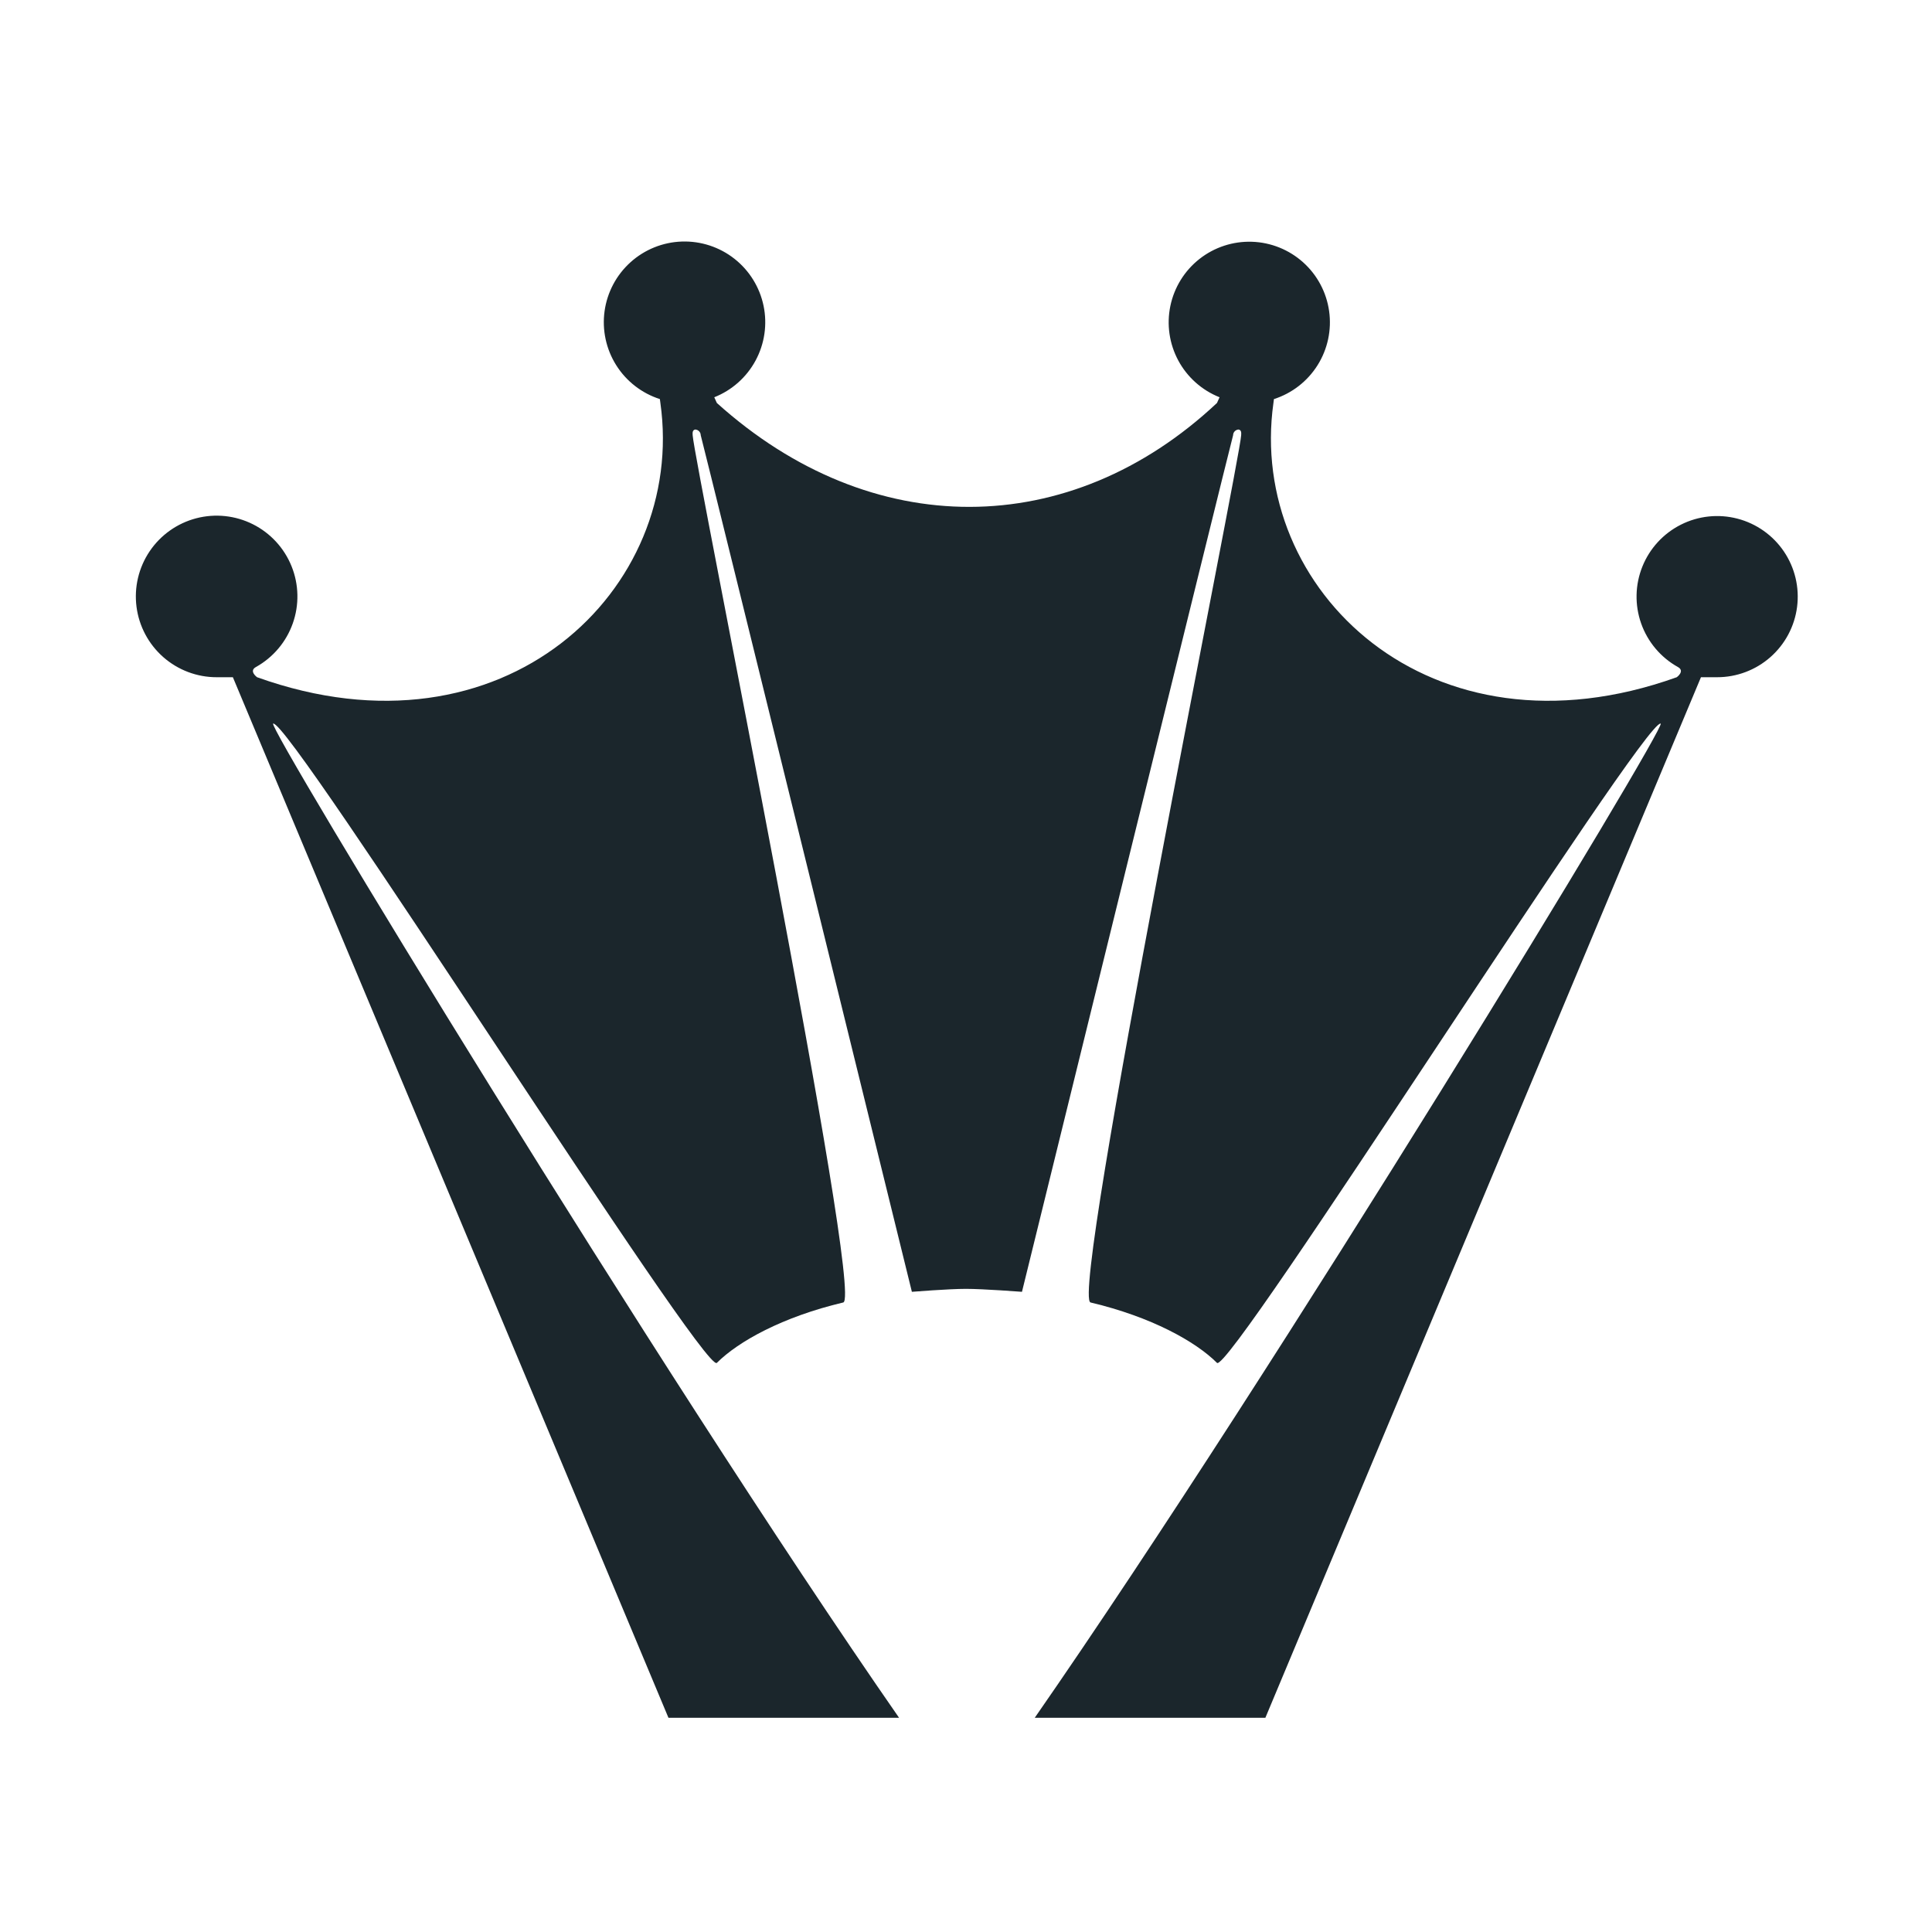
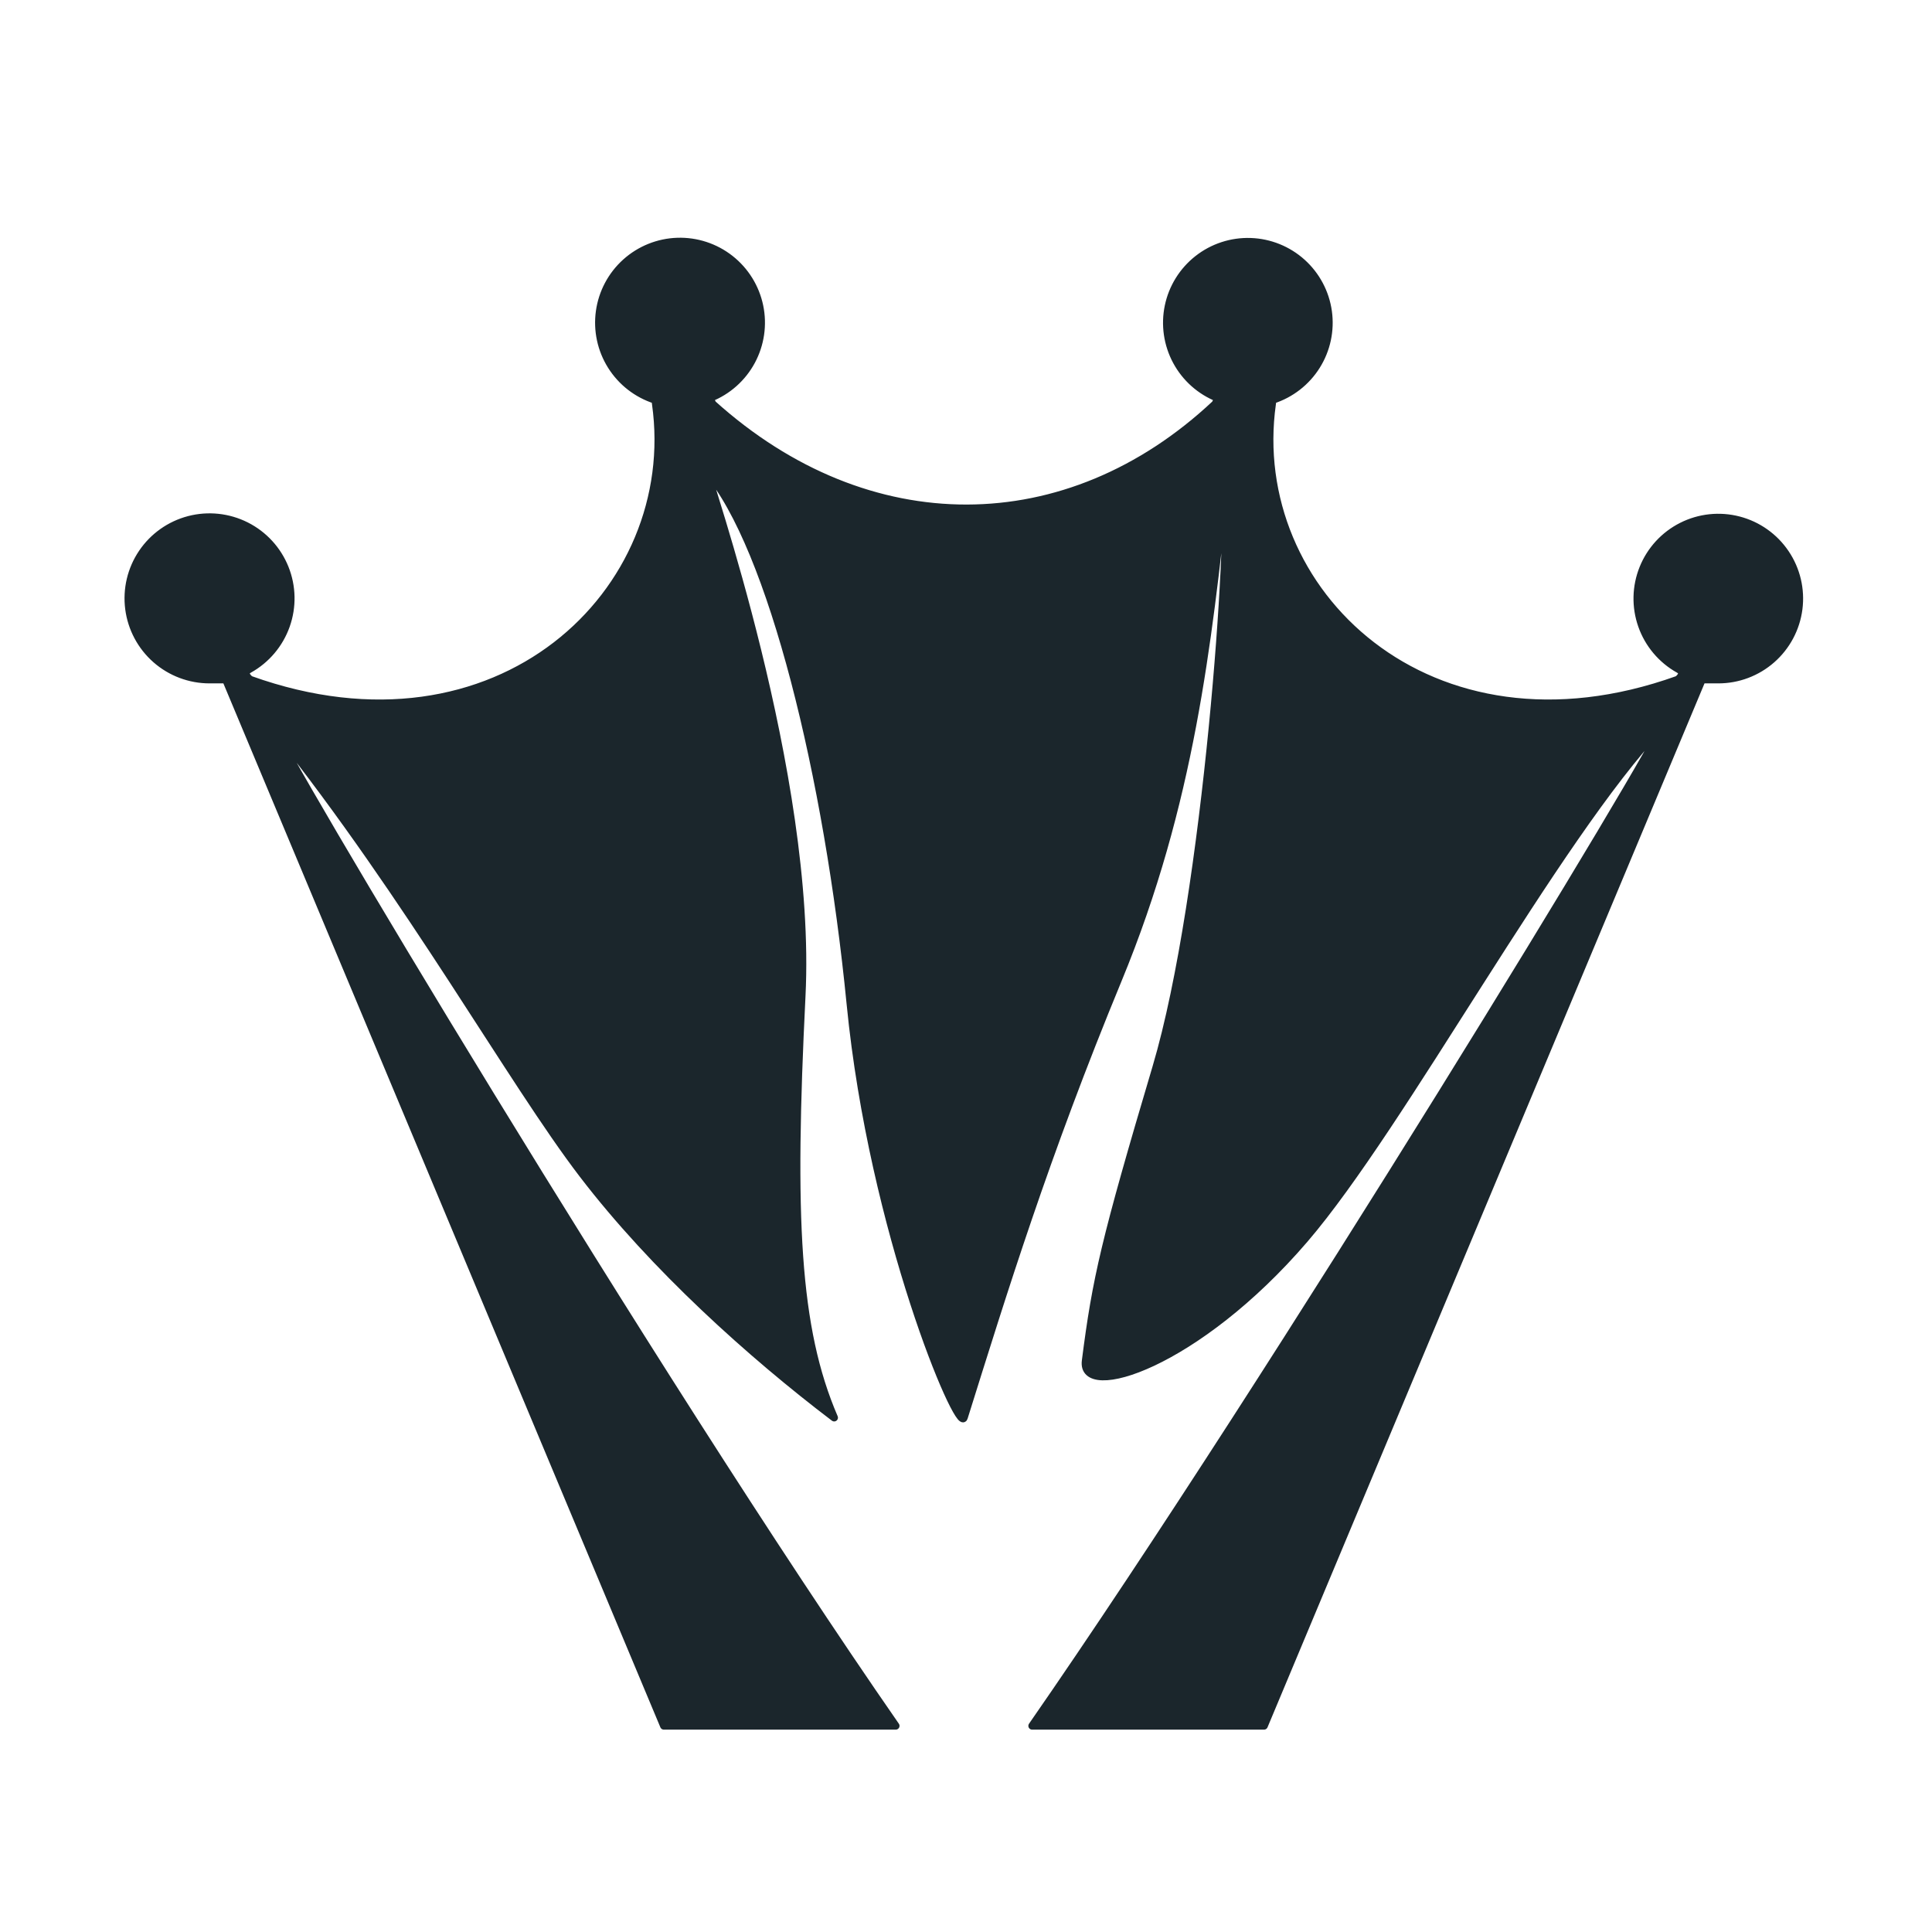
<svg xmlns="http://www.w3.org/2000/svg" width="256" height="256" viewBox="0 0 256 256" fill="none">
-   <path fill-rule="evenodd" clip-rule="evenodd" d="M227.522 89.736C227.371 89.736 225.535 89.743 225.385 89.736L167.668 227.616H137.108C169.372 181.139 220.912 96.173 220.049 95.88C217.926 95.155 162.858 182.28 161.255 180.587C158.419 177.751 152.552 174.488 144.506 172.585C141.725 171.929 164.261 61.209 164.461 57.671C164.488 57.282 164.472 56.992 164.126 56.914C163.93 56.922 163.744 57.005 163.608 57.146C163.471 57.287 163.394 57.475 163.392 57.671C162.745 60.035 135.416 171.171 135.416 171.171C135.416 171.171 130.265 170.78 127.991 170.78C125.716 170.78 120.829 171.171 120.829 171.171C120.829 171.171 93.497 60.035 92.85 57.671C92.848 57.475 92.771 57.287 92.634 57.146C92.498 57.005 92.312 56.922 92.116 56.914C91.77 56.99 91.754 57.282 91.781 57.671C91.981 61.209 114.517 171.929 111.736 172.585C103.69 174.488 97.823 177.751 94.987 180.587C93.384 182.28 38.316 95.155 36.191 95.88C35.33 96.173 86.871 181.139 119.132 227.616H88.574L30.857 89.736C30.707 89.743 28.872 89.736 28.72 89.736C26.115 89.74 23.599 88.794 21.642 87.076C19.685 85.357 18.421 82.984 18.088 80.401C17.755 77.819 18.375 75.203 19.832 73.044C21.289 70.885 23.483 69.332 26.003 68.674C28.523 68.017 31.196 68.301 33.522 69.473C35.847 70.645 37.666 72.625 38.637 75.041C39.608 77.458 39.665 80.146 38.796 82.601C37.928 85.057 36.194 87.111 33.919 88.38C32.927 88.92 34.064 89.736 34.064 89.736C66.817 101.479 90.981 78.072 87.505 53.396C87.48 53.213 87.462 53.058 87.438 52.881C85.039 52.112 82.988 50.52 81.648 48.387C80.307 46.254 79.763 43.716 80.11 41.22C80.458 38.725 81.675 36.432 83.547 34.747C85.42 33.061 87.827 32.09 90.345 32.006C92.864 31.922 95.331 32.729 97.312 34.285C99.293 35.842 100.661 38.048 101.175 40.514C101.689 42.981 101.315 45.55 100.121 47.768C98.926 49.986 96.986 51.711 94.644 52.639C94.859 53.106 94.987 53.396 94.987 53.396C115.452 71.833 141.78 71.673 161.255 53.396C161.255 53.396 161.383 53.106 161.598 52.639C159.26 51.711 157.324 49.988 156.131 47.773C154.939 45.557 154.567 42.992 155.081 40.529C155.595 38.067 156.961 35.864 158.939 34.31C160.918 32.756 163.381 31.95 165.896 32.035C168.41 32.119 170.814 33.088 172.684 34.771C174.554 36.454 175.77 38.743 176.117 41.235C176.465 43.726 175.922 46.261 174.584 48.391C173.246 50.522 171.199 52.112 168.804 52.881C168.78 53.058 168.762 53.213 168.737 53.396C165.261 78.072 189.425 101.479 222.178 89.736C222.178 89.736 223.315 88.92 222.323 88.38C220.055 87.113 218.327 85.063 217.462 82.614C216.597 80.164 216.654 77.484 217.623 75.074C218.592 72.663 220.407 70.689 222.727 69.521C225.046 68.352 227.713 68.069 230.226 68.725C232.74 69.38 234.928 70.93 236.382 73.082C237.835 75.235 238.454 77.844 238.122 80.421C237.791 82.997 236.532 85.364 234.58 87.079C232.629 88.794 230.12 89.738 227.522 89.736Z" fill="#1B262C" />
+   <path fill-rule="evenodd" clip-rule="evenodd" d="M227.673 90.052C227.52 90.052 225.675 90.058 225.524 90.052L167.491 228.686H136.762C169.204 181.954 221.026 96.524 220.158 96.229C206.083 111.102 185.816 149.114 172.864 164.205C158.558 180.873 143.163 185.661 143.848 180.325C145.245 169.399 146.37 164.43 153.198 141.45C160.038 118.426 163.243 69.768 162.279 64.814C160.022 85.175 157.838 106.351 148.147 129.815C138.455 153.28 132.959 171.162 127.728 187.848C127.099 190.047 115.654 163.281 112.682 133.039C109.711 102.798 102.251 72.484 93.675 62.423C93.327 62.501 107.692 102.626 106.234 131.964C104.776 161.303 105.43 176.003 110.533 187.848C99.545 179.496 86.655 167.935 77.218 155.607C67.78 143.28 54.362 119.068 36.38 96.5C35.546 96.872 86.251 181.954 118.692 228.686H87.964L29.931 90.052C29.78 90.058 27.935 90.052 27.782 90.052C25.163 90.056 22.632 89.105 20.663 87.377C18.695 85.649 17.424 83.263 17.089 80.665C16.753 78.067 17.377 75.437 18.842 73.265C20.307 71.094 22.513 69.532 25.047 68.87C27.582 68.209 30.27 68.495 32.609 69.673C34.949 70.852 36.778 72.843 37.754 75.274C38.731 77.704 38.787 80.407 37.914 82.876C37.041 85.346 35.297 87.412 33.009 88.688C32.011 89.231 33.156 90.052 33.156 90.052C66.088 101.858 90.385 78.324 86.89 53.513C86.864 53.329 86.846 53.173 86.822 52.995C84.41 52.221 82.348 50.62 81.001 48.475C79.653 46.33 79.106 43.778 79.456 41.269C79.805 38.76 81.03 36.455 82.913 34.761C84.796 33.066 87.216 32.09 89.748 32.006C92.28 31.922 94.76 32.733 96.752 34.299C98.744 35.864 100.119 38.082 100.636 40.562C101.152 43.042 100.776 45.625 99.575 47.855C98.373 50.086 96.423 51.82 94.067 52.753C94.284 53.221 94.412 53.513 94.412 53.513C114.989 72.051 141.461 71.89 161.043 53.513C161.043 53.513 161.172 53.221 161.388 52.752C159.036 51.819 157.09 50.087 155.891 47.859C154.692 45.632 154.317 43.053 154.833 40.577C155.349 38.1 156.723 35.886 158.712 34.323C160.701 32.76 163.178 31.949 165.706 32.034C168.234 32.118 170.651 33.092 172.532 34.784C174.412 36.476 175.635 38.777 175.985 41.282C176.335 43.788 175.789 46.336 174.444 48.478C173.099 50.621 171.041 52.22 168.633 52.994C168.608 53.172 168.591 53.328 168.566 53.512C165.071 78.323 189.367 101.857 222.3 90.051C222.3 90.051 223.443 89.23 222.445 88.687C220.165 87.413 218.428 85.351 217.559 82.888C216.689 80.425 216.748 77.73 217.723 75.307C218.697 72.884 220.522 70.899 222.855 69.725C225.188 68.55 227.869 68.266 230.396 68.926C232.923 69.585 235.123 71.144 236.584 73.309C238.045 75.474 238.667 78.097 238.333 80.687C237.999 83.278 236.732 85.657 234.77 87.381C232.808 89.105 230.285 90.055 227.673 90.052Z" fill="#1B262C" stroke="#1B262C" stroke-linejoin="round" />
</svg>
